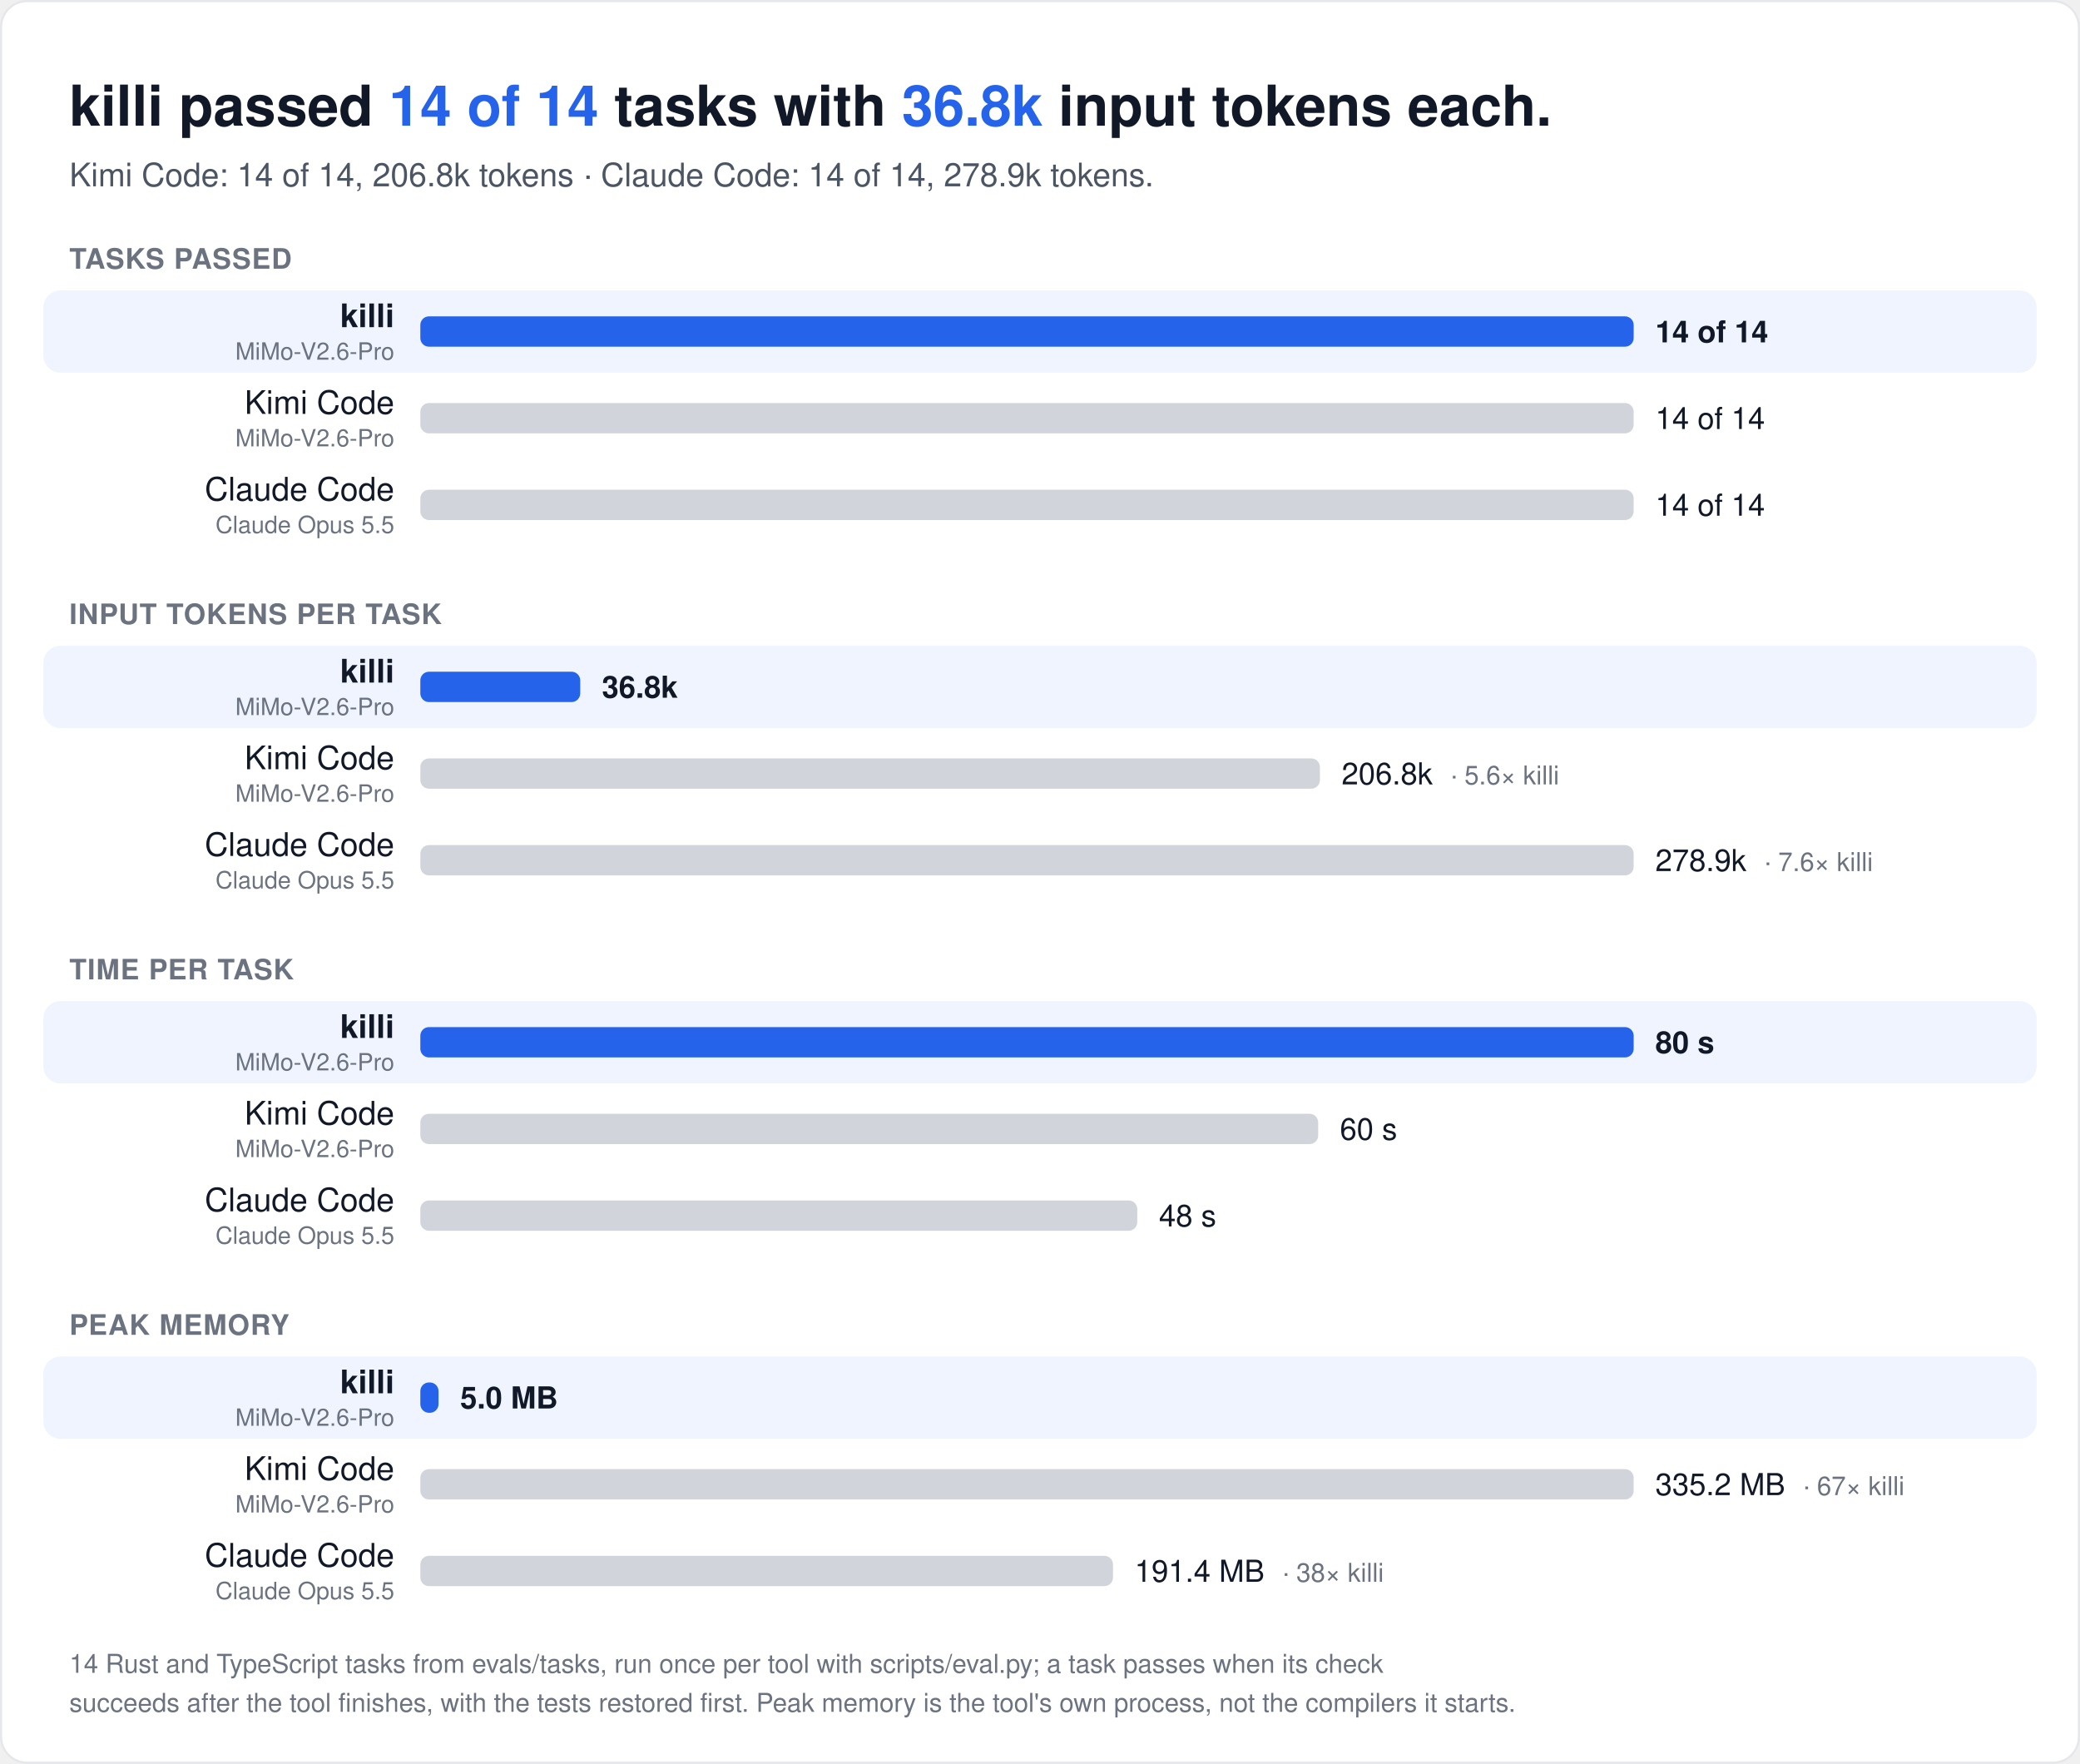
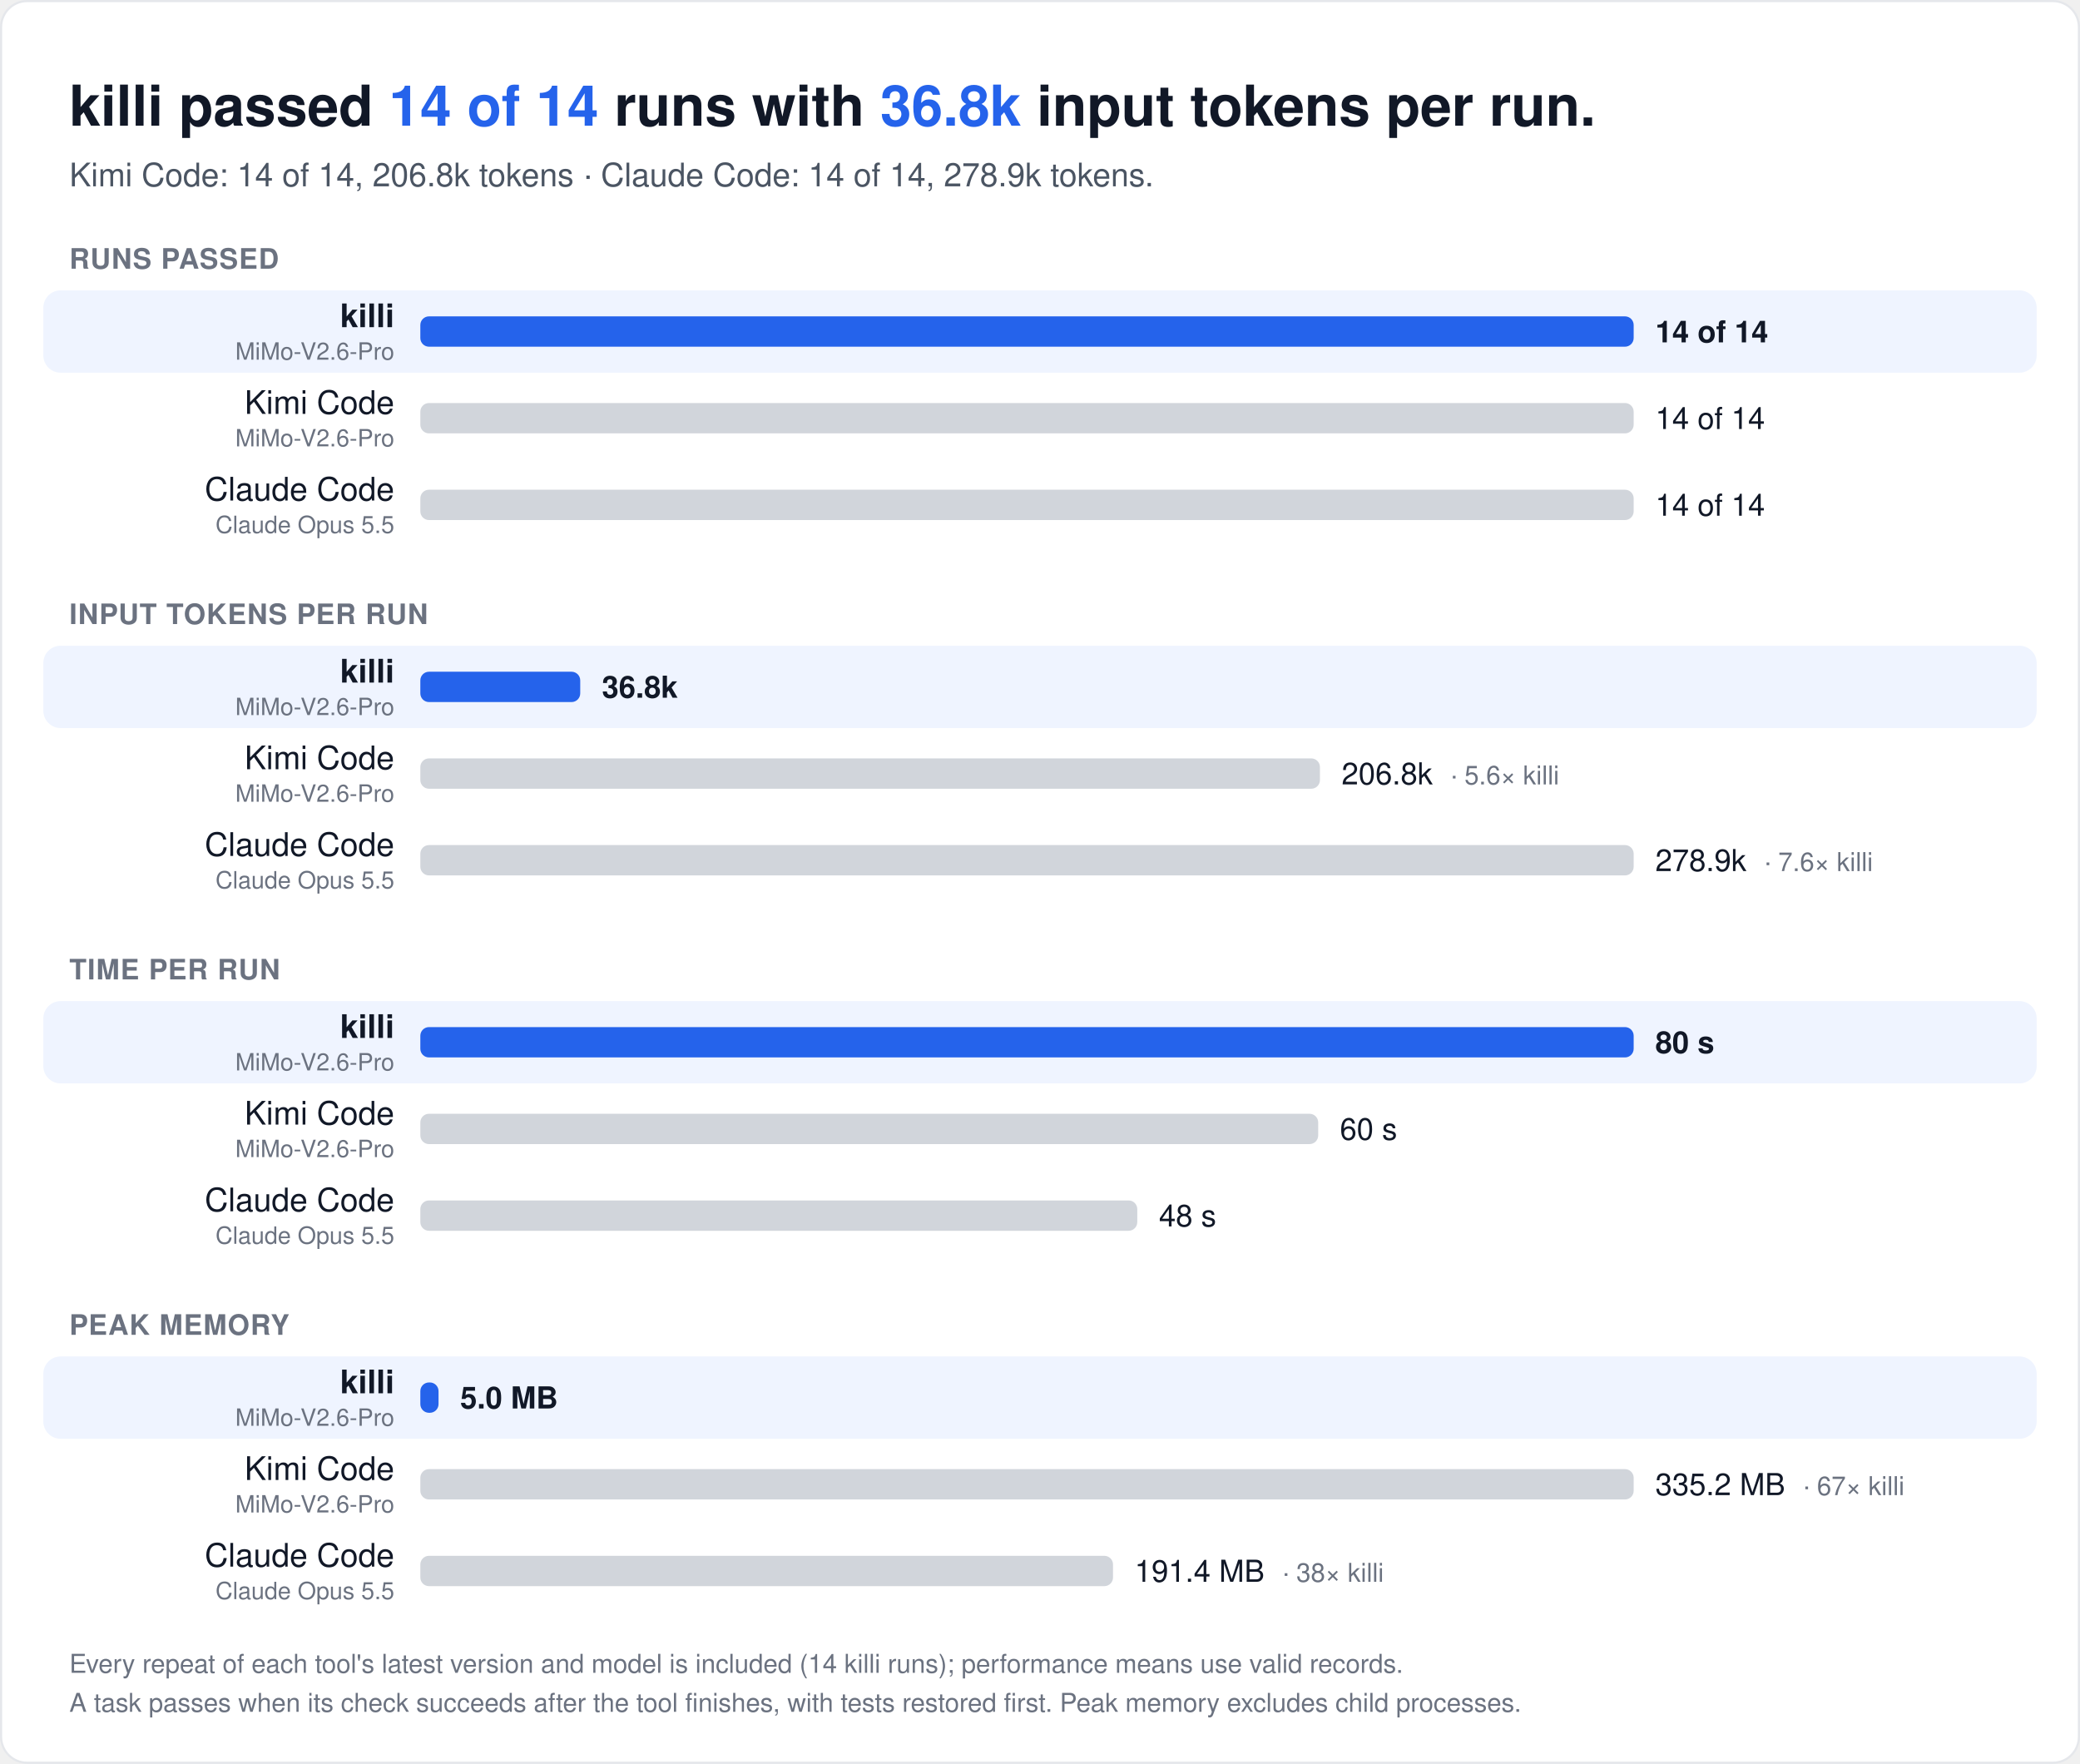
- <svg xmlns="http://www.w3.org/2000/svg" width="960" height="814" viewBox="0 0 960 814" font-family="-apple-system, BlinkMacSystemFont, 'Segoe UI', Helvetica, Arial, sans-serif" role="img" aria-label="killi: 14 of 14 passed, 36.8k input tokens per task; Kimi Code: 14 of 14 passed, 206.8k input tokens per task; Claude Code: 14 of 14 passed, 278.9k input tokens per task">
+ <svg xmlns="http://www.w3.org/2000/svg" width="960" height="814" viewBox="0 0 960 814" font-family="-apple-system, BlinkMacSystemFont, 'Segoe UI', Helvetica, Arial, sans-serif" role="img" aria-label="killi: 14 of 14 passed, 36.8k input tokens per run; Kimi Code: 14 of 14 passed, 206.8k input tokens per run; Claude Code: 14 of 14 passed, 278.9k input tokens per run">
  <rect x="0.5" y="0.5" width="959" height="813" rx="12" fill="#ffffff" stroke="#e5e7eb" />
-   <text x="32" y="58" font-size="26" font-weight="700" fill="#111827">killi passed <tspan fill="#2563eb">14 of 14</tspan> tasks with <tspan fill="#2563eb">36.8k</tspan> input tokens each.</text>
+   <text x="32" y="58" font-size="26" font-weight="700" fill="#111827">killi passed <tspan fill="#2563eb">14 of 14</tspan> runs with <tspan fill="#2563eb">36.8k</tspan> input tokens per run.</text>
  <text x="32" y="86" font-size="15" fill="#4b5563">Kimi Code: 14 of 14, 206.8k tokens · Claude Code: 14 of 14, 278.9k tokens.</text>
-   <text x="32" y="124" font-size="13" font-weight="700" fill="#6b7280" letter-spacing="0.4">TASKS PASSED</text>
+   <text x="32" y="124" font-size="13" font-weight="700" fill="#6b7280" letter-spacing="0.4">RUNS PASSED</text>
  <rect x="20" y="134" width="920" height="38" rx="8" fill="#eff4ff" />
  <text x="182" y="151" font-size="15" font-weight="700" fill="#111827" text-anchor="end">killi</text>
  <text x="182" y="166" font-size="11" fill="#6b7280" text-anchor="end">MiMo-V2.6-Pro</text>
  <rect x="194" y="146" width="560.0" height="14" rx="4" fill="#2563eb" />
  <text x="764.0" y="158" font-size="14" font-weight="700" fill="#111827">14 of 14</text>
  <text x="182" y="191" font-size="15" font-weight="500" fill="#111827" text-anchor="end">Kimi Code</text>
  <text x="182" y="206" font-size="11" fill="#6b7280" text-anchor="end">MiMo-V2.6-Pro</text>
  <rect x="194" y="186" width="560.0" height="14" rx="4" fill="#d1d5db" />
  <text x="764.0" y="198" font-size="14" font-weight="500" fill="#111827">14 of 14</text>
  <text x="182" y="231" font-size="15" font-weight="500" fill="#111827" text-anchor="end">Claude Code</text>
  <text x="182" y="246" font-size="11" fill="#6b7280" text-anchor="end">Claude Opus 5.5</text>
  <rect x="194" y="226" width="560.0" height="14" rx="4" fill="#d1d5db" />
  <text x="764.0" y="238" font-size="14" font-weight="500" fill="#111827">14 of 14</text>
-   <text x="32" y="288" font-size="13" font-weight="700" fill="#6b7280" letter-spacing="0.4">INPUT TOKENS PER TASK</text>
+   <text x="32" y="288" font-size="13" font-weight="700" fill="#6b7280" letter-spacing="0.4">INPUT TOKENS PER RUN</text>
  <rect x="20" y="298" width="920" height="38" rx="8" fill="#eff4ff" />
  <text x="182" y="315" font-size="15" font-weight="700" fill="#111827" text-anchor="end">killi</text>
  <text x="182" y="330" font-size="11" fill="#6b7280" text-anchor="end">MiMo-V2.6-Pro</text>
  <rect x="194" y="310" width="73.8" height="14" rx="4" fill="#2563eb" />
  <text x="277.8" y="322" font-size="14" font-weight="700" fill="#111827">36.8k</text>
  <text x="182" y="355" font-size="15" font-weight="500" fill="#111827" text-anchor="end">Kimi Code</text>
  <text x="182" y="370" font-size="11" fill="#6b7280" text-anchor="end">MiMo-V2.6-Pro</text>
  <rect x="194" y="350" width="415.2" height="14" rx="4" fill="#d1d5db" />
  <text x="619.2" y="362" font-size="14" font-weight="500" fill="#111827">206.8k<tspan dx="8" font-size="12" font-weight="400" fill="#6b7280">· 5.6× killi</tspan>
  </text>
  <text x="182" y="395" font-size="15" font-weight="500" fill="#111827" text-anchor="end">Claude Code</text>
  <text x="182" y="410" font-size="11" fill="#6b7280" text-anchor="end">Claude Opus 5.5</text>
  <rect x="194" y="390" width="560.0" height="14" rx="4" fill="#d1d5db" />
  <text x="764.0" y="402" font-size="14" font-weight="500" fill="#111827">278.9k<tspan dx="8" font-size="12" font-weight="400" fill="#6b7280">· 7.6× killi</tspan>
  </text>
-   <text x="32" y="452" font-size="13" font-weight="700" fill="#6b7280" letter-spacing="0.4">TIME PER TASK</text>
+   <text x="32" y="452" font-size="13" font-weight="700" fill="#6b7280" letter-spacing="0.4">TIME PER RUN</text>
  <rect x="20" y="462" width="920" height="38" rx="8" fill="#eff4ff" />
  <text x="182" y="479" font-size="15" font-weight="700" fill="#111827" text-anchor="end">killi</text>
  <text x="182" y="494" font-size="11" fill="#6b7280" text-anchor="end">MiMo-V2.6-Pro</text>
  <rect x="194" y="474" width="560.0" height="14" rx="4" fill="#2563eb" />
  <text x="764.0" y="486" font-size="14" font-weight="700" fill="#111827">80 s</text>
  <text x="182" y="519" font-size="15" font-weight="500" fill="#111827" text-anchor="end">Kimi Code</text>
  <text x="182" y="534" font-size="11" fill="#6b7280" text-anchor="end">MiMo-V2.6-Pro</text>
  <rect x="194" y="514" width="414.4" height="14" rx="4" fill="#d1d5db" />
  <text x="618.4" y="526" font-size="14" font-weight="500" fill="#111827">60 s</text>
  <text x="182" y="559" font-size="15" font-weight="500" fill="#111827" text-anchor="end">Claude Code</text>
  <text x="182" y="574" font-size="11" fill="#6b7280" text-anchor="end">Claude Opus 5.5</text>
  <rect x="194" y="554" width="330.9" height="14" rx="4" fill="#d1d5db" />
  <text x="534.9" y="566" font-size="14" font-weight="500" fill="#111827">48 s</text>
  <text x="32" y="616" font-size="13" font-weight="700" fill="#6b7280" letter-spacing="0.4">PEAK MEMORY</text>
  <rect x="20" y="626" width="920" height="38" rx="8" fill="#eff4ff" />
  <text x="182" y="643" font-size="15" font-weight="700" fill="#111827" text-anchor="end">killi</text>
  <text x="182" y="658" font-size="11" fill="#6b7280" text-anchor="end">MiMo-V2.6-Pro</text>
  <rect x="194" y="638" width="8.4" height="14" rx="4" fill="#2563eb" />
  <text x="212.4" y="650" font-size="14" font-weight="700" fill="#111827">5.0 MB</text>
  <text x="182" y="683" font-size="15" font-weight="500" fill="#111827" text-anchor="end">Kimi Code</text>
  <text x="182" y="698" font-size="11" fill="#6b7280" text-anchor="end">MiMo-V2.6-Pro</text>
  <rect x="194" y="678" width="560.0" height="14" rx="4" fill="#d1d5db" />
  <text x="764.0" y="690" font-size="14" font-weight="500" fill="#111827">335.2 MB<tspan dx="8" font-size="12" font-weight="400" fill="#6b7280">· 67× killi</tspan>
  </text>
  <text x="182" y="723" font-size="15" font-weight="500" fill="#111827" text-anchor="end">Claude Code</text>
  <text x="182" y="738" font-size="11" fill="#6b7280" text-anchor="end">Claude Opus 5.5</text>
  <rect x="194" y="718" width="319.7" height="14" rx="4" fill="#d1d5db" />
  <text x="523.7" y="730" font-size="14" font-weight="500" fill="#111827">191.4 MB<tspan dx="8" font-size="12" font-weight="400" fill="#6b7280">· 38× killi</tspan>
  </text>
-   <text x="32" y="772" font-size="12" fill="#6b7280">14 Rust and TypeScript tasks from evals/tasks, run once per tool with scripts/eval.py; a task passes when its check</text>
-   <text x="32" y="790" font-size="12" fill="#6b7280">succeeds after the tool finishes, with the tests restored first. Peak memory is the tool's own process, not the compilers it starts.</text>
+   <text x="32" y="772" font-size="12" fill="#6b7280">Every repeat of each tool's latest version and model is included (14 killi runs); performance means use valid records.</text>
+   <text x="32" y="790" font-size="12" fill="#6b7280">A task passes when its check succeeds after the tool finishes, with tests restored first. Peak memory excludes child processes.</text>
</svg>
